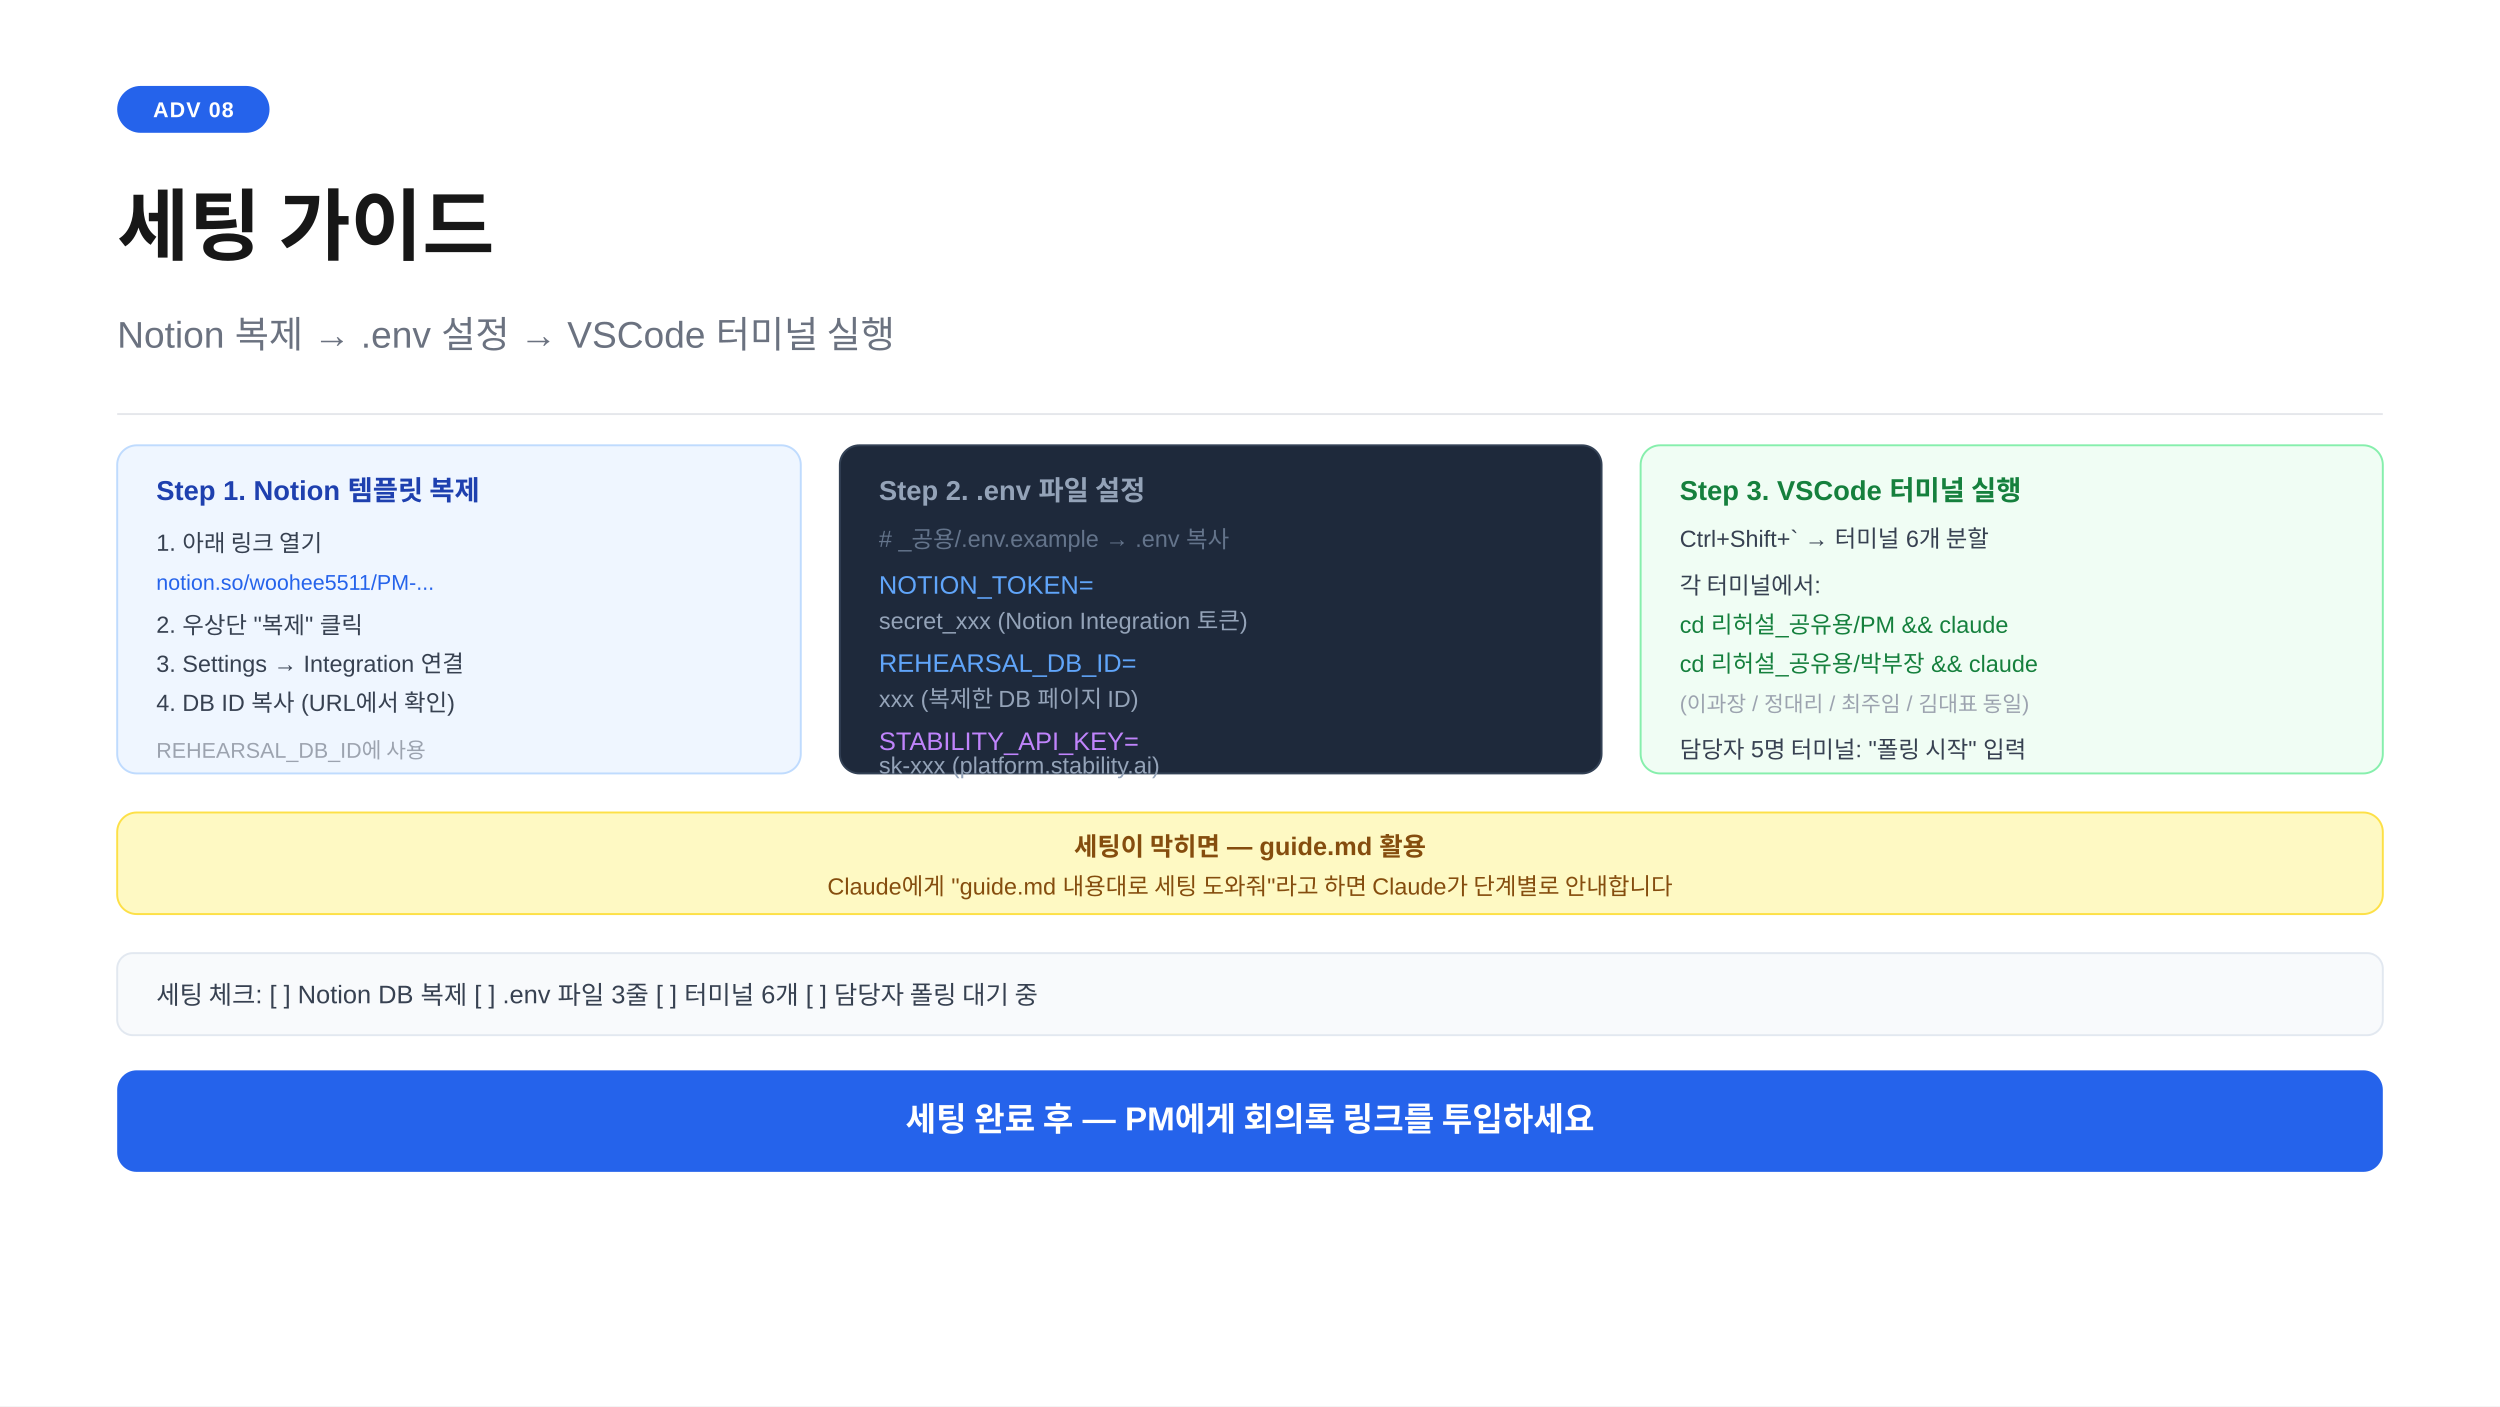
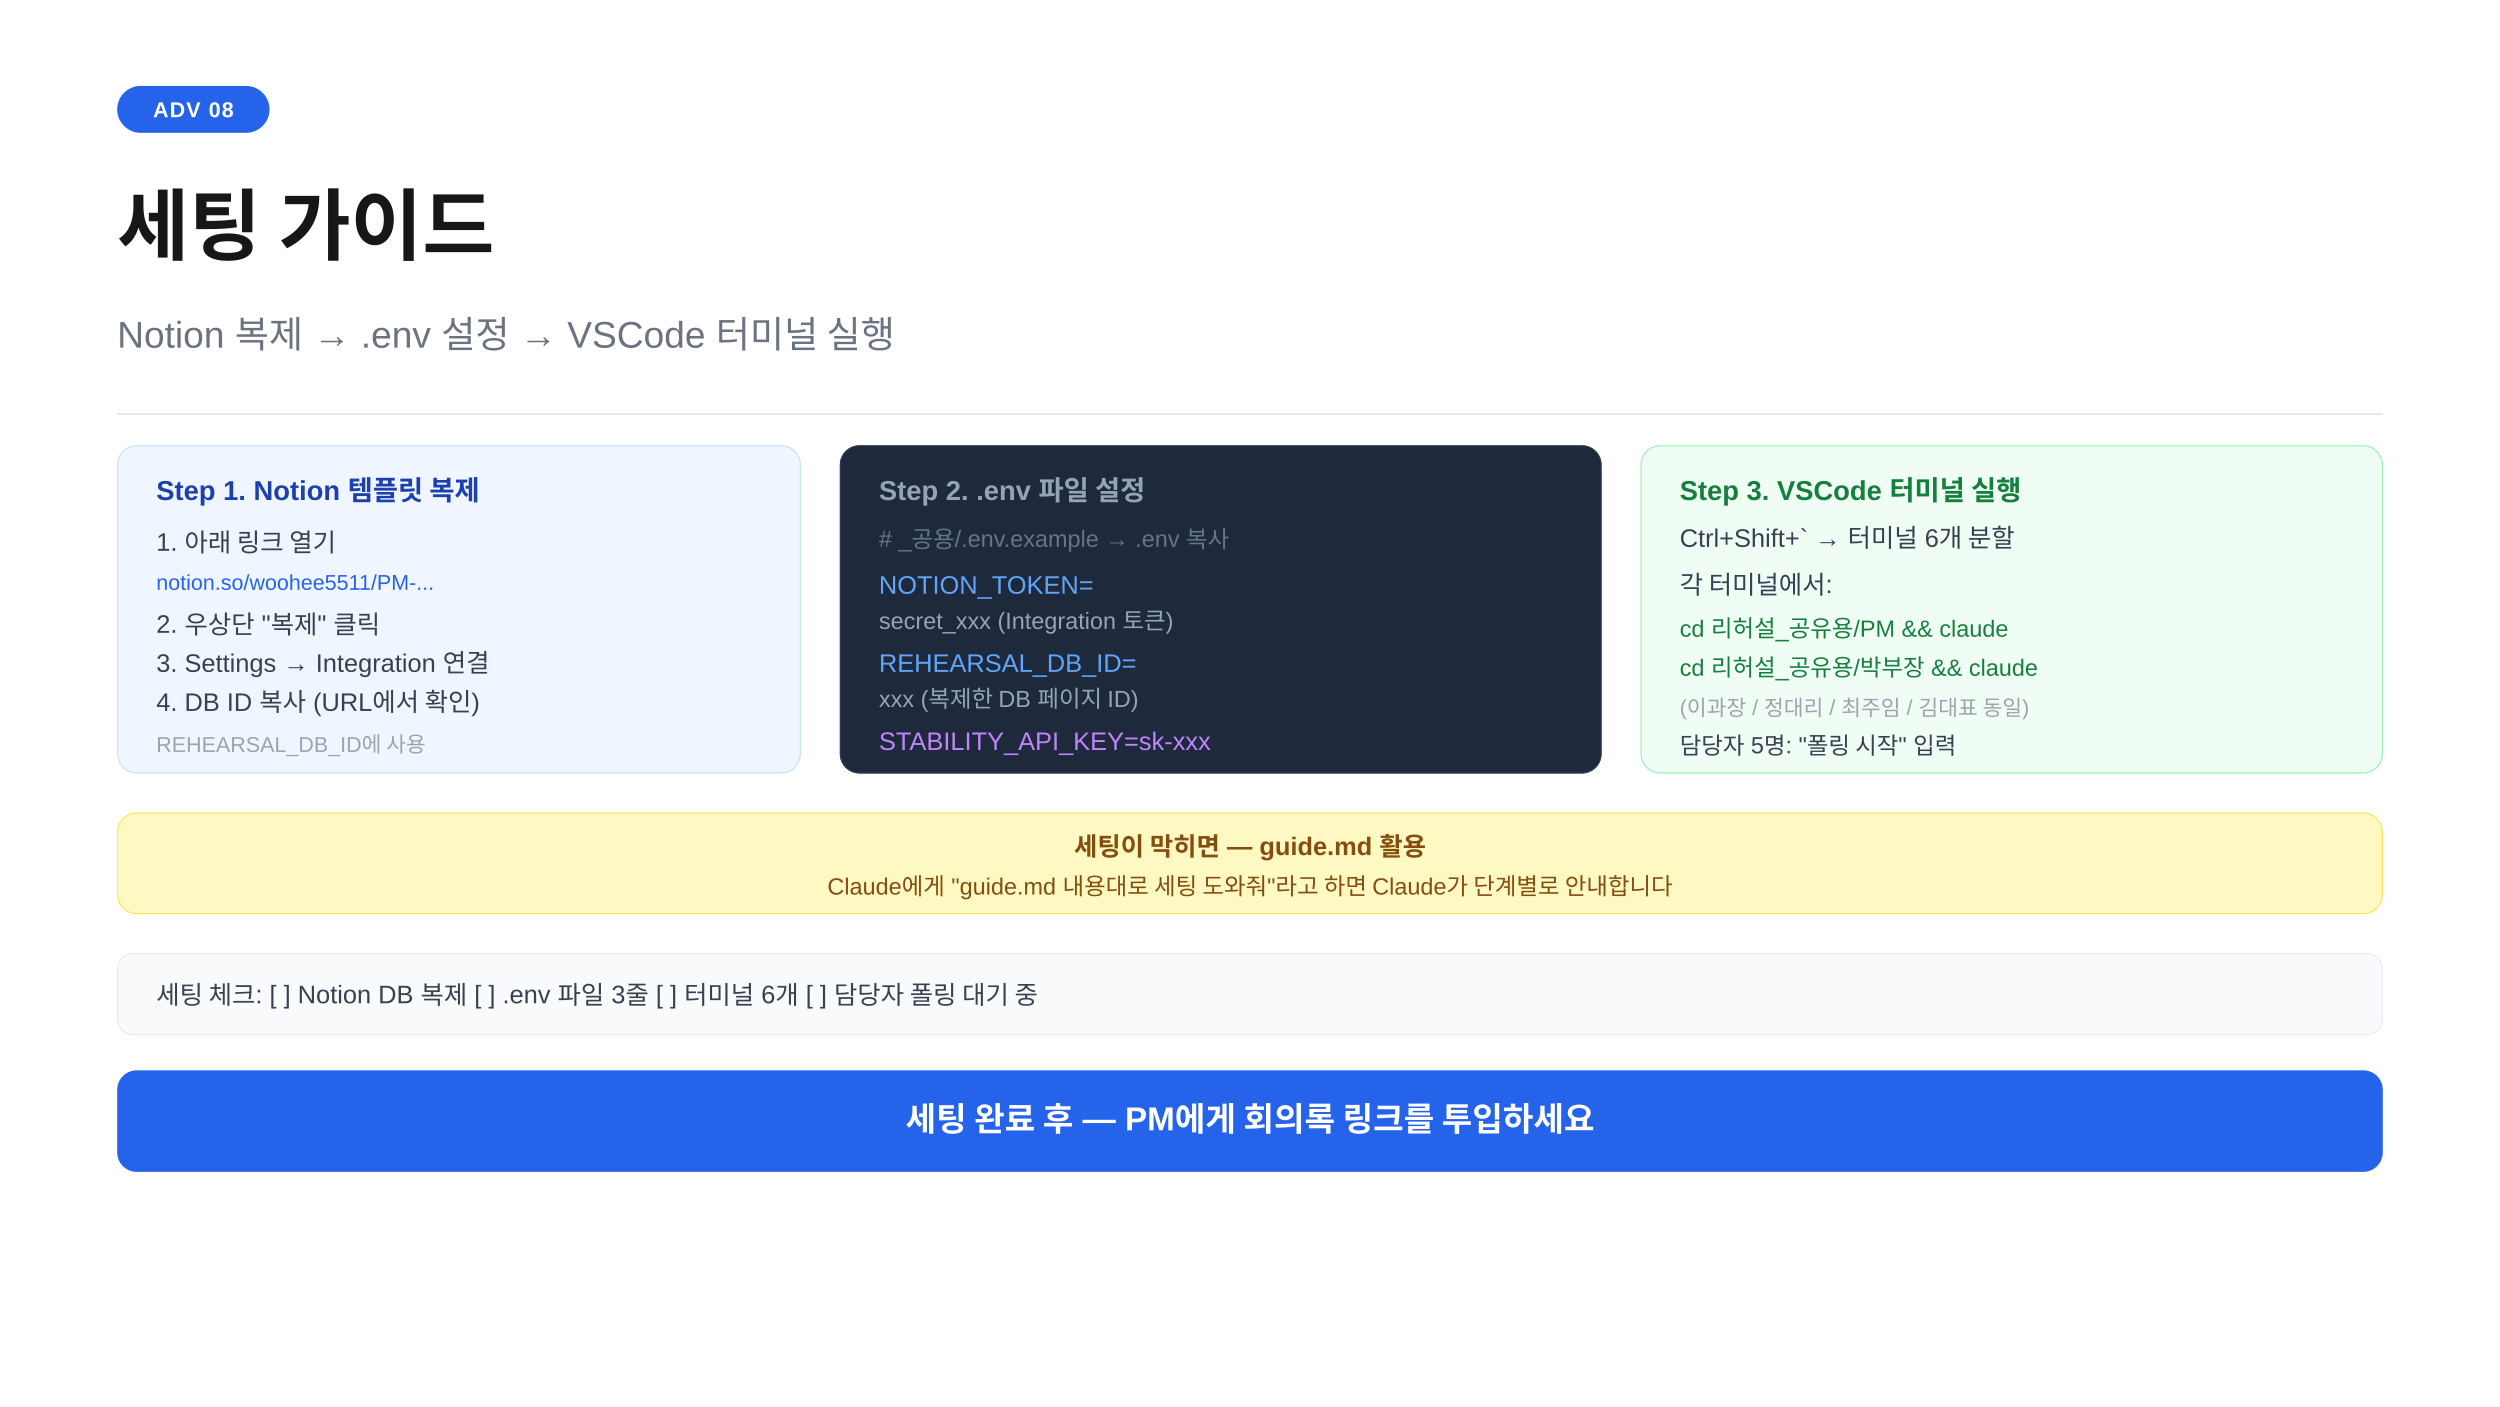
<svg xmlns="http://www.w3.org/2000/svg" width="1280" height="720" viewBox="0 0 1280 720">
+   <defs>
+     <clipPath id="cp-notion">
+       <rect x="60" y="228" width="350" height="168" rx="10" />
+     </clipPath>
+     <clipPath id="cp-env">
+       <rect x="430" y="228" width="390" height="168" rx="10" />
+     </clipPath>
+     <clipPath id="cp-vscode">
+       <rect x="840" y="228" width="380" height="168" rx="10" />
+     </clipPath>
+     <clipPath id="cp-tip">
+       <rect x="60" y="416" width="1160" height="52" rx="10" />
+     </clipPath>
+     <clipPath id="cp-check">
+       <rect x="60" y="488" width="1160" height="42" rx="8" />
+     </clipPath>
+   </defs>
  <rect width="1280" height="720" fill="#ffffff" />
  <rect x="60" y="44" width="78" height="24" rx="12" fill="#2563eb" />
  <text x="99" y="60" text-anchor="middle" font-family="-apple-system,BlinkMacSystemFont,'Segoe UI',Arial,sans-serif" font-size="11" font-weight="700" fill="#ffffff" letter-spacing="0.05em">ADV 08</text>
  <text x="60" y="130" font-family="-apple-system,BlinkMacSystemFont,'Segoe UI',Arial,sans-serif" font-size="40" font-weight="700" fill="#171717">세팅 가이드</text>
  <text x="60" y="178" font-family="-apple-system,BlinkMacSystemFont,'Segoe UI',Arial,sans-serif" font-size="19" fill="#6b7280">Notion 복제 → .env 설정 → VSCode 터미널 실행</text>
  <line x1="60" y1="212" x2="1220" y2="212" stroke="#e5e7eb" stroke-width="1" />
-   <rect x="60" y="228" width="350" height="168" rx="10" fill="#eff6ff" stroke="#bfdbfe" stroke-width="1" />
-   <text x="80" y="256" font-family="-apple-system,BlinkMacSystemFont,'Segoe UI',Arial,sans-serif" font-size="14" font-weight="700" fill="#1e40af">Step 1. Notion 템플릿 복제</text>
-   <text x="80" y="282" font-family="-apple-system,BlinkMacSystemFont,'Segoe UI',Arial,sans-serif" font-size="12" fill="#374151">1. 아래 링크 열기</text>
-   <text x="80" y="302" font-family="-apple-system,BlinkMacSystemFont,'Segoe UI',Arial,sans-serif" font-size="11" fill="#2563eb">notion.so/woohee5511/PM-...</text>
-   <text x="80" y="324" font-family="-apple-system,BlinkMacSystemFont,'Segoe UI',Arial,sans-serif" font-size="12" fill="#374151">2. 우상단 "복제" 클릭</text>
-   <text x="80" y="344" font-family="-apple-system,BlinkMacSystemFont,'Segoe UI',Arial,sans-serif" font-size="12" fill="#374151">3. Settings → Integration 연결</text>
-   <text x="80" y="364" font-family="-apple-system,BlinkMacSystemFont,'Segoe UI',Arial,sans-serif" font-size="12" fill="#374151">4. DB ID 복사 (URL에서 확인)</text>
-   <text x="80" y="388" font-family="-apple-system,BlinkMacSystemFont,'Segoe UI',Arial,sans-serif" font-size="11" fill="#9ca3af">REHEARSAL_DB_ID에 사용</text>
-   <rect x="430" y="228" width="390" height="168" rx="10" fill="#1e293b" stroke="#334155" stroke-width="1" />
-   <text x="450" y="256" font-family="-apple-system,BlinkMacSystemFont,'Segoe UI',Arial,sans-serif" font-size="14" font-weight="700" fill="#94a3b8">Step 2. .env 파일 설정</text>
-   <text x="450" y="280" font-family="-apple-system,BlinkMacSystemFont,'Segoe UI',Arial,sans-serif" font-size="12" fill="#64748b"># _공용/.env.example → .env 복사</text>
-   <text x="450" y="304" font-family="-apple-system,BlinkMacSystemFont,'Segoe UI',Arial,sans-serif" font-size="13" fill="#60a5fa">NOTION_TOKEN=</text>
-   <text x="450" y="322" font-family="-apple-system,BlinkMacSystemFont,'Segoe UI',Arial,sans-serif" font-size="12" fill="#94a3b8">  secret_xxx  (Notion Integration 토큰)</text>
-   <text x="450" y="344" font-family="-apple-system,BlinkMacSystemFont,'Segoe UI',Arial,sans-serif" font-size="13" fill="#60a5fa">REHEARSAL_DB_ID=</text>
-   <text x="450" y="362" font-family="-apple-system,BlinkMacSystemFont,'Segoe UI',Arial,sans-serif" font-size="12" fill="#94a3b8">  xxx  (복제한 DB 페이지 ID)</text>
-   <text x="450" y="384" font-family="-apple-system,BlinkMacSystemFont,'Segoe UI',Arial,sans-serif" font-size="13" fill="#c084fc">STABILITY_API_KEY=</text>
-   <text x="450" y="396" font-family="-apple-system,BlinkMacSystemFont,'Segoe UI',Arial,sans-serif" font-size="12" fill="#94a3b8">  sk-xxx  (platform.stability.ai)</text>
-   <rect x="840" y="228" width="380" height="168" rx="10" fill="#f0fdf4" stroke="#86efac" stroke-width="1" />
-   <text x="860" y="256" font-family="-apple-system,BlinkMacSystemFont,'Segoe UI',Arial,sans-serif" font-size="14" font-weight="700" fill="#15803d">Step 3. VSCode 터미널 실행</text>
-   <text x="860" y="280" font-family="-apple-system,BlinkMacSystemFont,'Segoe UI',Arial,sans-serif" font-size="12" fill="#374151">Ctrl+Shift+` → 터미널 6개 분할</text>
-   <text x="860" y="304" font-family="-apple-system,BlinkMacSystemFont,'Segoe UI',Arial,sans-serif" font-size="12" fill="#374151">각 터미널에서:</text>
-   <text x="860" y="324" font-family="-apple-system,BlinkMacSystemFont,'Segoe UI',Arial,sans-serif" font-size="12" fill="#15803d">cd 리허설_공유용/PM &amp;&amp; claude</text>
-   <text x="860" y="344" font-family="-apple-system,BlinkMacSystemFont,'Segoe UI',Arial,sans-serif" font-size="12" fill="#15803d">cd 리허설_공유용/박부장 &amp;&amp; claude</text>
-   <text x="860" y="364" font-family="-apple-system,BlinkMacSystemFont,'Segoe UI',Arial,sans-serif" font-size="11" fill="#9ca3af">(이과장 / 정대리 / 최주임 / 김대표 동일)</text>
-   <text x="860" y="388" font-family="-apple-system,BlinkMacSystemFont,'Segoe UI',Arial,sans-serif" font-size="12" fill="#374151">담당자 5명 터미널: "폴링 시작" 입력</text>
-   <rect x="60" y="416" width="1160" height="52" rx="10" fill="#fef9c3" stroke="#fde047" stroke-width="1" />
-   <text x="640" y="438" text-anchor="middle" font-family="-apple-system,BlinkMacSystemFont,'Segoe UI',Arial,sans-serif" font-size="13" font-weight="700" fill="#854d0e">세팅이 막히면 — guide.md 활용</text>
-   <text x="640" y="458" text-anchor="middle" font-family="-apple-system,BlinkMacSystemFont,'Segoe UI',Arial,sans-serif" font-size="12" fill="#854d0e">Claude에게 "guide.md 내용대로 세팅 도와줘"라고 하면 Claude가 단계별로 안내합니다</text>
-   <rect x="60" y="488" width="1160" height="42" rx="8" fill="#f8fafc" stroke="#e2e8f0" stroke-width="1" />
-   <text x="80" y="514" font-family="-apple-system,BlinkMacSystemFont,'Segoe UI',Arial,sans-serif" font-size="13" fill="#374151">세팅 체크: [ ] Notion DB 복제  [ ] .env 파일 3줄  [ ] 터미널 6개  [ ] 담당자 폴링 대기 중</text>
+   <g clip-path="url(#cp-notion)">
+     <rect x="60" y="228" width="350" height="168" rx="10" fill="#eff6ff" stroke="#bfdbfe" stroke-width="1" />
+     <text x="80" y="256" font-family="-apple-system,BlinkMacSystemFont,'Segoe UI',Arial,sans-serif" font-size="14" font-weight="700" fill="#1e40af">Step 1. Notion 템플릿 복제</text>
+     <text x="80" y="282" font-family="-apple-system,BlinkMacSystemFont,'Segoe UI',Arial,sans-serif" font-size="13" fill="#374151">1. 아래 링크 열기</text>
+     <text x="80" y="302" font-family="-apple-system,BlinkMacSystemFont,'Segoe UI',Arial,sans-serif" font-size="11" fill="#2563eb">notion.so/woohee5511/PM-...</text>
+     <text x="80" y="324" font-family="-apple-system,BlinkMacSystemFont,'Segoe UI',Arial,sans-serif" font-size="13" fill="#374151">2. 우상단 "복제" 클릭</text>
+     <text x="80" y="344" font-family="-apple-system,BlinkMacSystemFont,'Segoe UI',Arial,sans-serif" font-size="13" fill="#374151">3. Settings → Integration 연결</text>
+     <text x="80" y="364" font-family="-apple-system,BlinkMacSystemFont,'Segoe UI',Arial,sans-serif" font-size="13" fill="#374151">4. DB ID 복사 (URL에서 확인)</text>
+     <text x="80" y="385" font-family="-apple-system,BlinkMacSystemFont,'Segoe UI',Arial,sans-serif" font-size="11" fill="#9ca3af">REHEARSAL_DB_ID에 사용</text>
+   </g>
+   <g clip-path="url(#cp-env)">
+     <rect x="430" y="228" width="390" height="168" rx="10" fill="#1e293b" stroke="#334155" stroke-width="1" />
+     <text x="450" y="256" font-family="-apple-system,BlinkMacSystemFont,'Segoe UI',Arial,sans-serif" font-size="14" font-weight="700" fill="#94a3b8">Step 2. .env 파일 설정</text>
+     <text x="450" y="280" font-family="-apple-system,BlinkMacSystemFont,'Segoe UI',Arial,sans-serif" font-size="12" fill="#64748b"># _공용/.env.example → .env 복사</text>
+     <text x="450" y="304" font-family="-apple-system,BlinkMacSystemFont,'Segoe UI',Arial,sans-serif" font-size="13" fill="#60a5fa">NOTION_TOKEN=</text>
+     <text x="450" y="322" font-family="-apple-system,BlinkMacSystemFont,'Segoe UI',Arial,sans-serif" font-size="12" fill="#94a3b8">  secret_xxx  (Integration 토큰)</text>
+     <text x="450" y="344" font-family="-apple-system,BlinkMacSystemFont,'Segoe UI',Arial,sans-serif" font-size="13" fill="#60a5fa">REHEARSAL_DB_ID=</text>
+     <text x="450" y="362" font-family="-apple-system,BlinkMacSystemFont,'Segoe UI',Arial,sans-serif" font-size="12" fill="#94a3b8">  xxx  (복제한 DB 페이지 ID)</text>
+     <text x="450" y="384" font-family="-apple-system,BlinkMacSystemFont,'Segoe UI',Arial,sans-serif" font-size="13" fill="#c084fc">STABILITY_API_KEY=sk-xxx</text>
+   </g>
+   <g clip-path="url(#cp-vscode)">
+     <rect x="840" y="228" width="380" height="168" rx="10" fill="#f0fdf4" stroke="#86efac" stroke-width="1" />
+     <text x="860" y="256" font-family="-apple-system,BlinkMacSystemFont,'Segoe UI',Arial,sans-serif" font-size="14" font-weight="700" fill="#15803d">Step 3. VSCode 터미널 실행</text>
+     <text x="860" y="280" font-family="-apple-system,BlinkMacSystemFont,'Segoe UI',Arial,sans-serif" font-size="13" fill="#374151">Ctrl+Shift+` → 터미널 6개 분할</text>
+     <text x="860" y="304" font-family="-apple-system,BlinkMacSystemFont,'Segoe UI',Arial,sans-serif" font-size="13" fill="#374151">각 터미널에서:</text>
+     <text x="860" y="326" font-family="-apple-system,BlinkMacSystemFont,'Segoe UI',Arial,sans-serif" font-size="12" fill="#15803d">cd 리허설_공유용/PM &amp;&amp; claude</text>
+     <text x="860" y="346" font-family="-apple-system,BlinkMacSystemFont,'Segoe UI',Arial,sans-serif" font-size="12" fill="#15803d">cd 리허설_공유용/박부장 &amp;&amp; claude</text>
+     <text x="860" y="366" font-family="-apple-system,BlinkMacSystemFont,'Segoe UI',Arial,sans-serif" font-size="11" fill="#9ca3af">(이과장 / 정대리 / 최주임 / 김대표 동일)</text>
+     <text x="860" y="386" font-family="-apple-system,BlinkMacSystemFont,'Segoe UI',Arial,sans-serif" font-size="12" fill="#374151">담당자 5명: "폴링 시작" 입력</text>
+   </g>
+   <g clip-path="url(#cp-tip)">
+     <rect x="60" y="416" width="1160" height="52" rx="10" fill="#fef9c3" stroke="#fde047" stroke-width="1" />
+     <text x="640" y="438" text-anchor="middle" font-family="-apple-system,BlinkMacSystemFont,'Segoe UI',Arial,sans-serif" font-size="13" font-weight="700" fill="#854d0e">세팅이 막히면 — guide.md 활용</text>
+     <text x="640" y="458" text-anchor="middle" font-family="-apple-system,BlinkMacSystemFont,'Segoe UI',Arial,sans-serif" font-size="12" fill="#854d0e">Claude에게 "guide.md 내용대로 세팅 도와줘"라고 하면 Claude가 단계별로 안내합니다</text>
+   </g>
+   <g clip-path="url(#cp-check)">
+     <rect x="60" y="488" width="1160" height="42" rx="8" fill="#f8fafc" stroke="#e2e8f0" stroke-width="1" />
+     <text x="80" y="514" font-family="-apple-system,BlinkMacSystemFont,'Segoe UI',Arial,sans-serif" font-size="13" fill="#374151">세팅 체크: [ ] Notion DB 복제  [ ] .env 파일 3줄  [ ] 터미널 6개  [ ] 담당자 폴링 대기 중</text>
+   </g>
  <rect x="60" y="548" width="1160" height="52" rx="10" fill="#2563eb" />
  <text x="640" y="579" text-anchor="middle" font-family="-apple-system,BlinkMacSystemFont,'Segoe UI',Arial,sans-serif" font-size="17" font-weight="600" fill="#ffffff">세팅 완료 후 — PM에게 회의록 링크를 투입하세요</text>
</svg>
